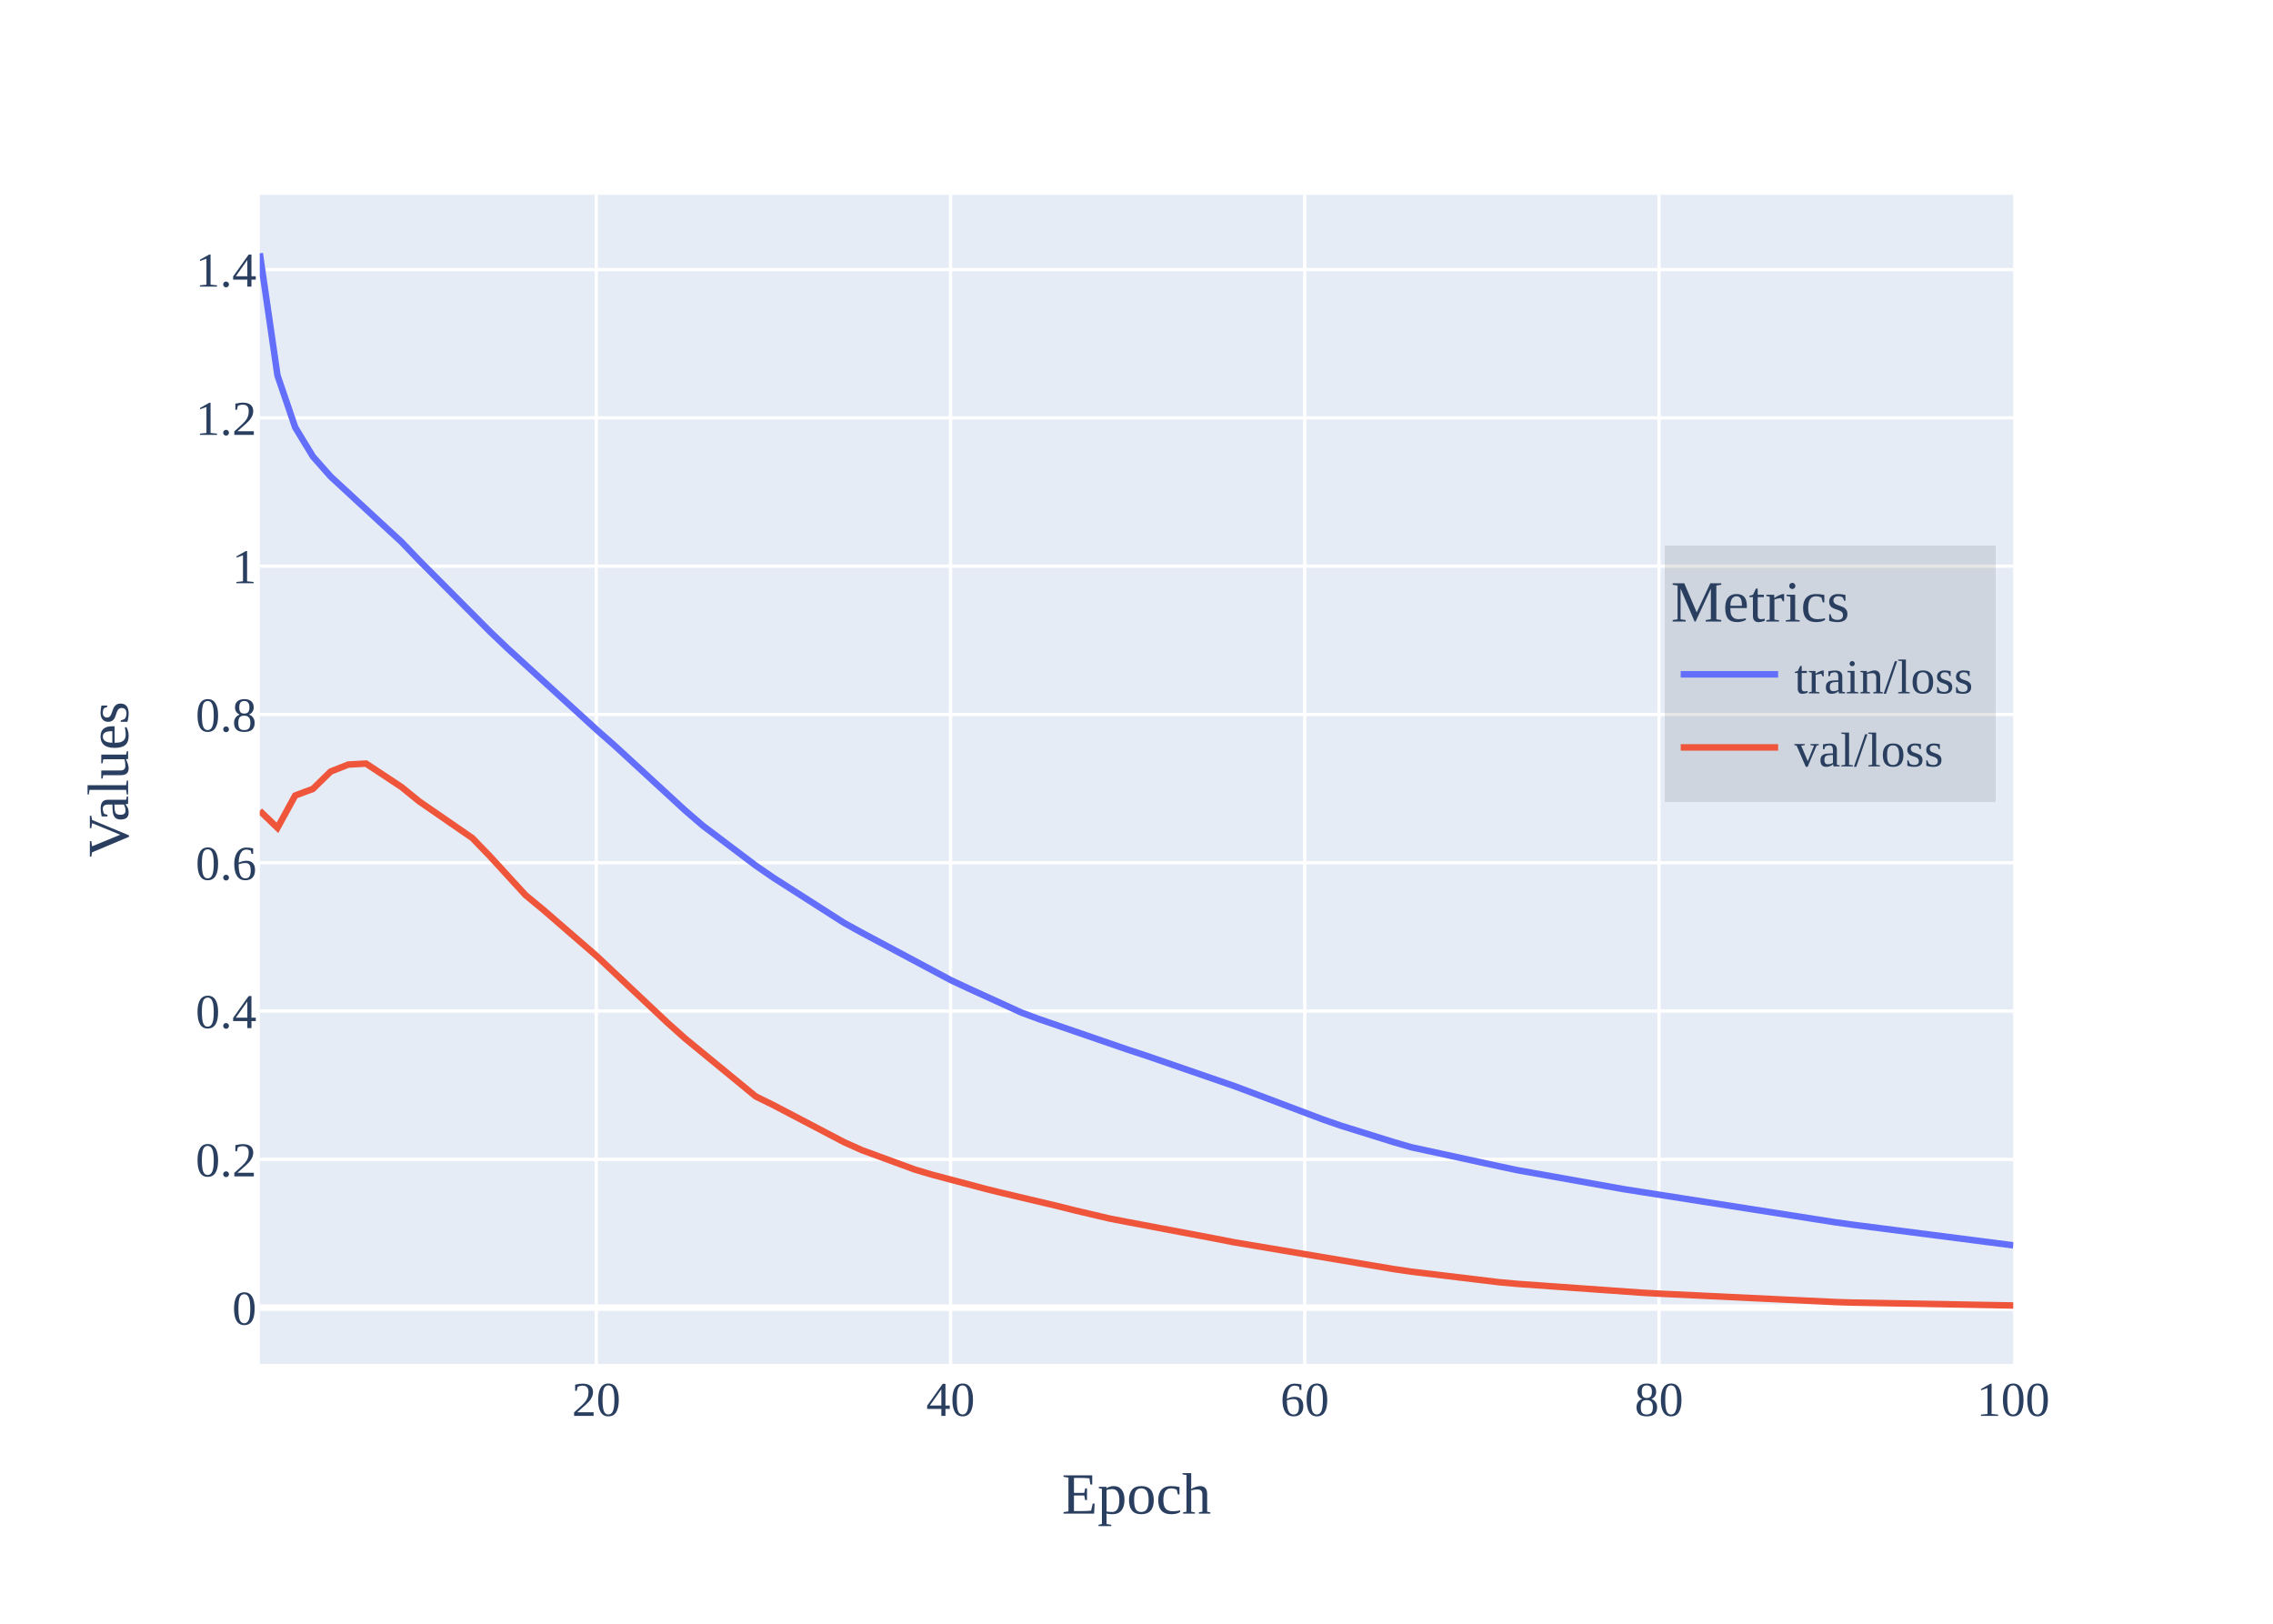
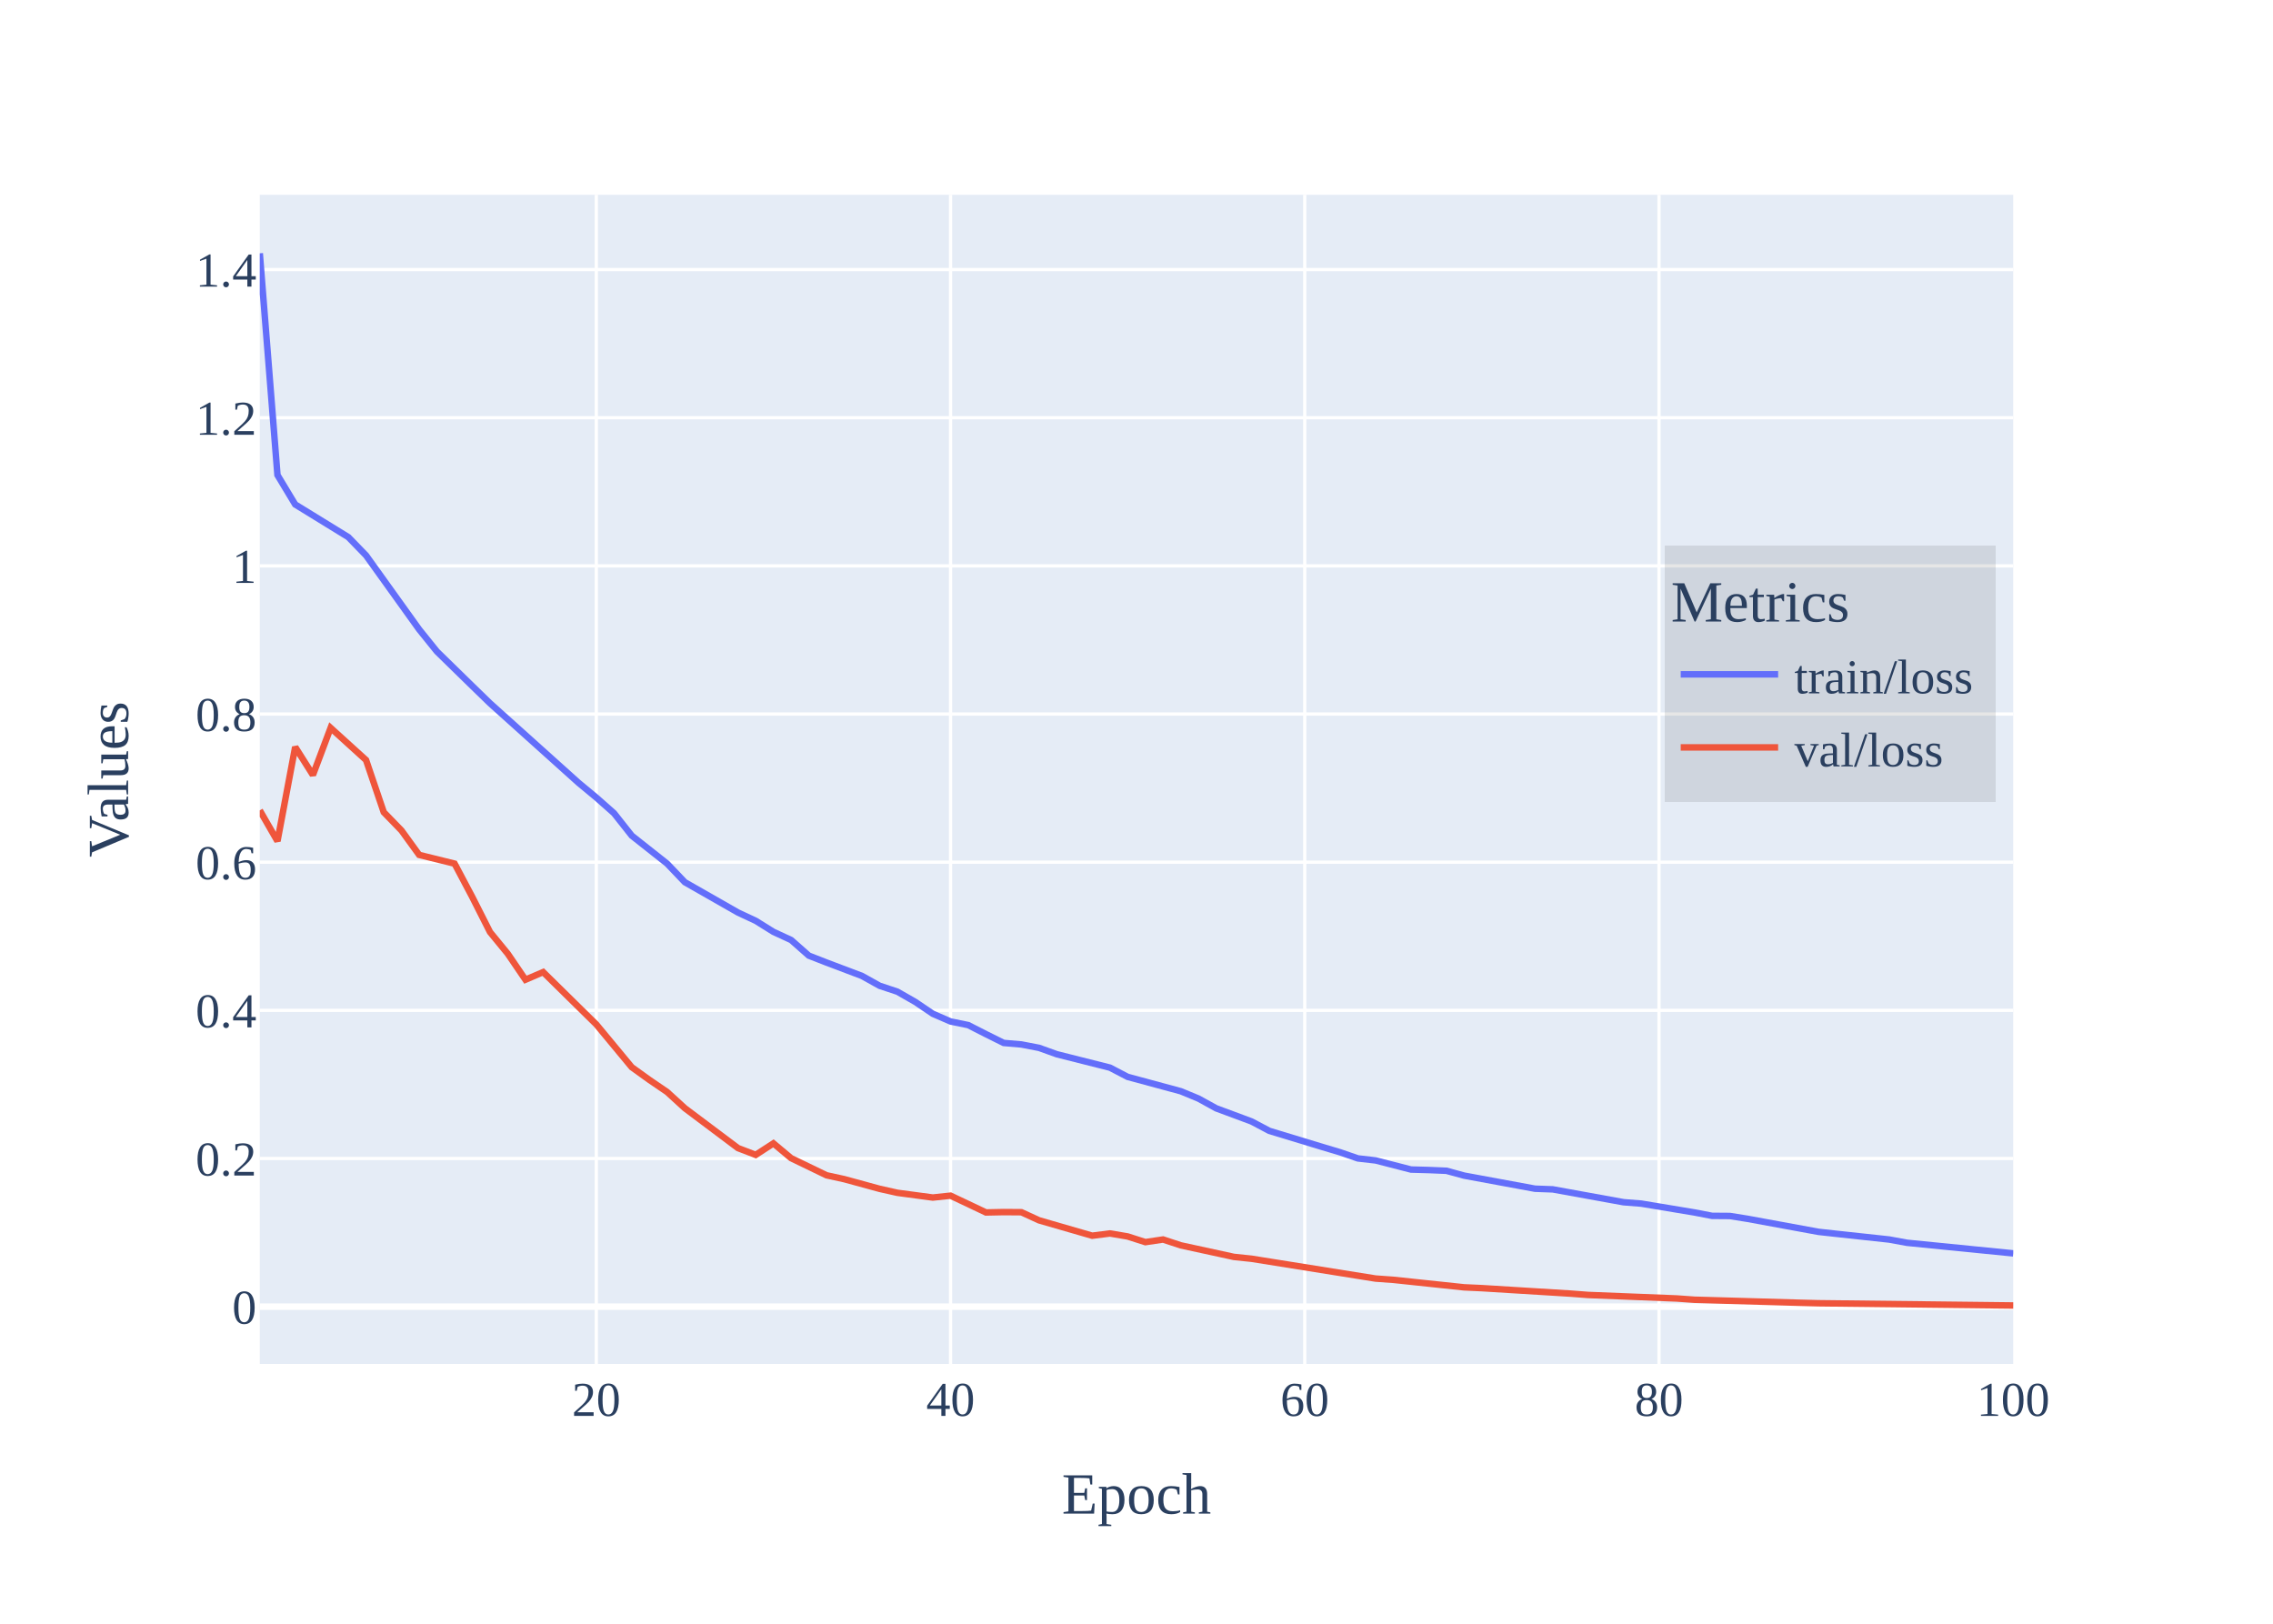
<svg xmlns="http://www.w3.org/2000/svg" class="main-svg" width="700" height="500" style="" viewBox="0 0 700 500">
  <rect x="0" y="0" width="700" height="500" style="fill: rgb(255, 255, 255); fill-opacity: 1;" />
-   <defs id="defs-eef22b">
+   <defs id="defs-6b1233">
    <g class="clips">
-       <clipPath id="clipeef22bxyplot" class="plotclip">
+       <clipPath id="clip6b1233xyplot" class="plotclip">
        <rect width="540" height="360" />
      </clipPath>
-       <clipPath class="axesclip" id="clipeef22bx">
+       <clipPath class="axesclip" id="clip6b1233x">
        <rect x="80" y="0" width="540" height="500" />
      </clipPath>
-       <clipPath class="axesclip" id="clipeef22by">
+       <clipPath class="axesclip" id="clip6b1233y">
        <rect x="0" y="60" width="700" height="360" />
      </clipPath>
-       <clipPath class="axesclip" id="clipeef22bxy">
+       <clipPath class="axesclip" id="clip6b1233xy">
        <rect x="80" y="60" width="540" height="360" />
      </clipPath>
    </g>
    <g class="gradients" />
    <g class="patterns" />
  </defs>
  <g class="bglayer">
    <rect class="bg" x="80" y="60" width="540" height="360" style="fill: rgb(229, 236, 246); fill-opacity: 1; stroke-width: 0;" />
  </g>
  <g class="layer-below">
    <g class="imagelayer" />
    <g class="shapelayer" />
  </g>
  <g class="cartesianlayer">
    <g class="subplot xy">
      <g class="layer-subplot">
        <g class="shapelayer" />
        <g class="imagelayer" />
      </g>
      <g class="minor-gridlayer">
        <g class="x" />
        <g class="y" />
      </g>
      <g class="gridlayer">
        <g class="x">
          <path class="xgrid crisp" transform="translate(183.64,0)" d="M0,60v360" style="stroke: rgb(255, 255, 255); stroke-opacity: 1; stroke-width: 1px;" />
          <path class="xgrid crisp" transform="translate(292.73,0)" d="M0,60v360" style="stroke: rgb(255, 255, 255); stroke-opacity: 1; stroke-width: 1px;" />
          <path class="xgrid crisp" transform="translate(401.82,0)" d="M0,60v360" style="stroke: rgb(255, 255, 255); stroke-opacity: 1; stroke-width: 1px;" />
          <path class="xgrid crisp" transform="translate(510.91,0)" d="M0,60v360" style="stroke: rgb(255, 255, 255); stroke-opacity: 1; stroke-width: 1px;" />
        </g>
        <g class="y">
-           <path class="ygrid crisp" transform="translate(0,357)" d="M80,0h540" style="stroke: rgb(255, 255, 255); stroke-opacity: 1; stroke-width: 1px;" />
-           <path class="ygrid crisp" transform="translate(0,311.33)" d="M80,0h540" style="stroke: rgb(255, 255, 255); stroke-opacity: 1; stroke-width: 1px;" />
-           <path class="ygrid crisp" transform="translate(0,265.67)" d="M80,0h540" style="stroke: rgb(255, 255, 255); stroke-opacity: 1; stroke-width: 1px;" />
-           <path class="ygrid crisp" transform="translate(0,220)" d="M80,0h540" style="stroke: rgb(255, 255, 255); stroke-opacity: 1; stroke-width: 1px;" />
-           <path class="ygrid crisp" transform="translate(0,174.34)" d="M80,0h540" style="stroke: rgb(255, 255, 255); stroke-opacity: 1; stroke-width: 1px;" />
-           <path class="ygrid crisp" transform="translate(0,128.67)" d="M80,0h540" style="stroke: rgb(255, 255, 255); stroke-opacity: 1; stroke-width: 1px;" />
-           <path class="ygrid crisp" transform="translate(0,83.01)" d="M80,0h540" style="stroke: rgb(255, 255, 255); stroke-opacity: 1; stroke-width: 1px;" />
+           <path class="ygrid crisp" transform="translate(0,356.74)" d="M80,0h540" style="stroke: rgb(255, 255, 255); stroke-opacity: 1; stroke-width: 1px;" />
+           <path class="ygrid crisp" transform="translate(0,311.12)" d="M80,0h540" style="stroke: rgb(255, 255, 255); stroke-opacity: 1; stroke-width: 1px;" />
+           <path class="ygrid crisp" transform="translate(0,265.49)" d="M80,0h540" style="stroke: rgb(255, 255, 255); stroke-opacity: 1; stroke-width: 1px;" />
+           <path class="ygrid crisp" transform="translate(0,219.87)" d="M80,0h540" style="stroke: rgb(255, 255, 255); stroke-opacity: 1; stroke-width: 1px;" />
+           <path class="ygrid crisp" transform="translate(0,174.25)" d="M80,0h540" style="stroke: rgb(255, 255, 255); stroke-opacity: 1; stroke-width: 1px;" />
+           <path class="ygrid crisp" transform="translate(0,128.63)" d="M80,0h540" style="stroke: rgb(255, 255, 255); stroke-opacity: 1; stroke-width: 1px;" />
+           <path class="ygrid crisp" transform="translate(0,83)" d="M80,0h540" style="stroke: rgb(255, 255, 255); stroke-opacity: 1; stroke-width: 1px;" />
        </g>
      </g>
      <g class="zerolinelayer">
-         <path class="yzl zl crisp" transform="translate(0,402.66)" d="M80,0h540" style="stroke: rgb(255, 255, 255); stroke-opacity: 1; stroke-width: 2px;" />
+         <path class="yzl zl crisp" transform="translate(0,402.36)" d="M80,0h540" style="stroke: rgb(255, 255, 255); stroke-opacity: 1; stroke-width: 2px;" />
      </g>
      <g class="layer-between">
        <g class="shapelayer" />
        <g class="imagelayer" />
      </g>
      <path class="xlines-below" />
      <path class="ylines-below" />
      <g class="overlines-below" />
      <g class="xaxislayer-below" />
      <g class="yaxislayer-below" />
      <g class="overaxes-below" />
      <g class="overplot">
-         <g class="xy" transform="translate(80,60)" clip-path="url(#clipeef22bxyplot)">
+         <g class="xy" transform="translate(80,60)" clip-path="url(#clip6b1233xyplot)">
          <g class="scatterlayer mlayer">
-             <g class="trace scatter trace7541eb" style="stroke-miterlimit: 2; opacity: 1;">
+             <g class="trace scatter traceb67447" style="stroke-miterlimit: 2; opacity: 1;">
              <g class="fills" />
              <g class="errorbars" />
              <g class="lines">
-                 <path class="js-line" d="M0,18L5.45,55.59L10.91,71.6L16.36,80.57L21.82,86.74L43.64,106.88L49.09,112.57L70.91,134.51L76.36,139.71L103.64,164.62L109.09,169.41L130.91,189.48L136.36,194.18L152.73,206.53L158.18,210.28L180,224.22L185.45,227.22L212.73,241.77L218.18,244.33L234.55,251.8L240,253.82L267.27,263.2L272.73,264.99L300,274.39L305.45,276.42L327.27,284.66L332.73,286.56L349.09,291.66L354.55,293.25L381.82,299.17L387.27,300.33L420,306.17L425.45,307.03L485.45,316.42L490.91,317.17L540,323.48" style="vector-effect: none; fill: none; stroke: rgb(99, 110, 250); stroke-opacity: 1; stroke-width: 2px; opacity: 1;" />
+                 <path class="js-line" d="M0,18L5.45,86.28L10.91,95.34L27.27,105.4L32.73,111.03L49.09,133.83L54.55,140.61L65.45,151.26L70.91,156.56L98.18,181.06L103.64,185.59L109.09,190.41L114.55,197.32L125.45,205.94L130.91,211.66L147.27,220.99L152.73,223.54L158.18,226.94L163.64,229.46L169.09,234.27L174.55,236.4L185.45,240.52L190.91,243.56L196.36,245.37L201.82,248.49L207.27,252.17L212.73,254.54L218.18,255.66L223.64,258.44L229.09,261.15L234.55,261.62L240,262.67L245.45,264.63L261.82,268.76L267.27,271.6L283.64,276.03L289.09,278.28L294.55,281.29L300,283.31L305.45,285.34L310.91,288.23L327.27,293.2L332.73,294.83L338.18,296.71L343.64,297.33L354.55,300.14L360,300.29L365.45,300.52L370.91,302.01L392.73,306.04L398.18,306.24L420,310.2L425.45,310.63L441.82,313.35L447.27,314.4L452.73,314.44L458.18,315.31L480,319.32L485.45,319.92L501.82,321.69L507.27,322.69L540,325.95" style="vector-effect: none; fill: none; stroke: rgb(99, 110, 250); stroke-opacity: 1; stroke-width: 2px; opacity: 1;" />
              </g>
              <g class="points" />
              <g class="text" />
            </g>
-             <g class="trace scatter trace96cdc6" style="stroke-miterlimit: 2; opacity: 1;">
+             <g class="trace scatter trace50e880" style="stroke-miterlimit: 2; opacity: 1;">
              <g class="fills" />
              <g class="errorbars" />
              <g class="lines">
-                 <path class="js-line" d="M0,189.68L5.45,194.91L10.91,184.96L16.36,182.93L21.82,177.58L27.27,175.43L32.73,175.13L43.64,182.34L49.09,186.77L65.45,198.05L70.91,203.7L81.82,215.61L87.27,220.11L103.64,234.29L109.09,239.42L125.45,254.83L130.91,259.71L152.73,277.62L158.18,280.3L180,291.73L185.45,294.17L201.82,300.17L207.27,301.78L223.64,306.12L229.09,307.46L245.45,311.32L250.91,312.69L261.82,315.25L267.27,316.3L294.55,321.46L300,322.53L349.09,330.77L354.55,331.57L381.82,334.85L387.27,335.34L425.45,338.05L430.91,338.35L485.45,340.95L490.91,341.11L540,342" style="vector-effect: none; fill: none; stroke: rgb(239, 85, 59); stroke-opacity: 1; stroke-width: 2px; opacity: 1;" />
+                 <path class="js-line" d="M0,189.53L5.45,199.01L10.91,170.03L16.36,178.65L21.82,164.14L32.73,174.04L38.18,190.1L43.64,195.73L49.09,203.25L60,205.94L65.45,216.24L70.91,227.02L76.36,233.67L81.82,241.68L87.27,239.34L98.18,250.08L103.64,255.45L114.55,268.62L120,272.54L125.45,276.26L130.91,281.25L147.27,293.53L152.73,295.62L158.18,292.08L163.64,296.64L174.55,301.91L180,303.1L190.91,306.08L196.36,307.3L207.27,308.76L212.73,308.18L223.64,313.35L229.09,313.24L234.55,313.28L240,315.78L256.36,320.51L261.82,319.82L267.27,320.74L272.73,322.49L278.18,321.68L283.64,323.48L300,327.04L305.45,327.61L343.64,333.71L349.09,334.1L370.91,336.41L376.36,336.66L403.64,338.34L409.09,338.76L436.36,339.84L441.82,340.23L474.55,341.17L480,341.31L540,342" style="vector-effect: none; fill: none; stroke: rgb(239, 85, 59); stroke-opacity: 1; stroke-width: 2px; opacity: 1;" />
              </g>
              <g class="points" />
              <g class="text" />
            </g>
          </g>
        </g>
      </g>
      <path class="xlines-above crisp" d="M0,0" style="fill: none;" />
      <path class="ylines-above crisp" d="M0,0" style="fill: none;" />
      <g class="overlines-above" />
      <g class="xaxislayer-above">
        <g class="xtick">
          <text text-anchor="middle" x="0" y="436" transform="translate(183.64,0)" style="font-family: 'Times New Roman'; font-size: 15px; fill: rgb(42, 63, 95); fill-opacity: 1; white-space: pre; opacity: 1;">20</text>
        </g>
        <g class="xtick">
          <text text-anchor="middle" x="0" y="436" style="font-family: 'Times New Roman'; font-size: 15px; fill: rgb(42, 63, 95); fill-opacity: 1; white-space: pre; opacity: 1;" transform="translate(292.73,0)">40</text>
        </g>
        <g class="xtick">
          <text text-anchor="middle" x="0" y="436" style="font-family: 'Times New Roman'; font-size: 15px; fill: rgb(42, 63, 95); fill-opacity: 1; white-space: pre; opacity: 1;" transform="translate(401.82,0)">60</text>
        </g>
        <g class="xtick">
          <text text-anchor="middle" x="0" y="436" style="font-family: 'Times New Roman'; font-size: 15px; fill: rgb(42, 63, 95); fill-opacity: 1; white-space: pre; opacity: 1;" transform="translate(510.91,0)">80</text>
        </g>
        <g class="xtick">
          <text text-anchor="middle" x="0" y="436" style="font-family: 'Times New Roman'; font-size: 15px; fill: rgb(42, 63, 95); fill-opacity: 1; white-space: pre; opacity: 1;" transform="translate(620,0)">100</text>
        </g>
      </g>
      <g class="yaxislayer-above">
        <g class="ytick">
-           <text text-anchor="end" x="79" y="5.25" transform="translate(0,402.66)" style="font-family: 'Times New Roman'; font-size: 15px; fill: rgb(42, 63, 95); fill-opacity: 1; white-space: pre; opacity: 1;">0</text>
-         </g>
-         <g class="ytick">
-           <text text-anchor="end" x="79" y="5.25" style="font-family: 'Times New Roman'; font-size: 15px; fill: rgb(42, 63, 95); fill-opacity: 1; white-space: pre; opacity: 1;" transform="translate(0,357)">0.2</text>
-         </g>
-         <g class="ytick">
-           <text text-anchor="end" x="79" y="5.25" style="font-family: 'Times New Roman'; font-size: 15px; fill: rgb(42, 63, 95); fill-opacity: 1; white-space: pre; opacity: 1;" transform="translate(0,311.33)">0.4</text>
-         </g>
-         <g class="ytick">
-           <text text-anchor="end" x="79" y="5.25" style="font-family: 'Times New Roman'; font-size: 15px; fill: rgb(42, 63, 95); fill-opacity: 1; white-space: pre; opacity: 1;" transform="translate(0,265.67)">0.6</text>
-         </g>
-         <g class="ytick">
-           <text text-anchor="end" x="79" y="5.25" style="font-family: 'Times New Roman'; font-size: 15px; fill: rgb(42, 63, 95); fill-opacity: 1; white-space: pre; opacity: 1;" transform="translate(0,220)">0.8</text>
-         </g>
-         <g class="ytick">
-           <text text-anchor="end" x="79" y="5.25" style="font-family: 'Times New Roman'; font-size: 15px; fill: rgb(42, 63, 95); fill-opacity: 1; white-space: pre; opacity: 1;" transform="translate(0,174.34)">1</text>
-         </g>
-         <g class="ytick">
-           <text text-anchor="end" x="79" y="5.25" style="font-family: 'Times New Roman'; font-size: 15px; fill: rgb(42, 63, 95); fill-opacity: 1; white-space: pre; opacity: 1;" transform="translate(0,128.67)">1.2</text>
-         </g>
-         <g class="ytick">
-           <text text-anchor="end" x="79" y="5.25" style="font-family: 'Times New Roman'; font-size: 15px; fill: rgb(42, 63, 95); fill-opacity: 1; white-space: pre; opacity: 1;" transform="translate(0,83.01)">1.4</text>
+           <text text-anchor="end" x="79" y="5.25" transform="translate(0,402.36)" style="font-family: 'Times New Roman'; font-size: 15px; fill: rgb(42, 63, 95); fill-opacity: 1; white-space: pre; opacity: 1;">0</text>
+         </g>
+         <g class="ytick">
+           <text text-anchor="end" x="79" y="5.25" style="font-family: 'Times New Roman'; font-size: 15px; fill: rgb(42, 63, 95); fill-opacity: 1; white-space: pre; opacity: 1;" transform="translate(0,356.74)">0.2</text>
+         </g>
+         <g class="ytick">
+           <text text-anchor="end" x="79" y="5.25" style="font-family: 'Times New Roman'; font-size: 15px; fill: rgb(42, 63, 95); fill-opacity: 1; white-space: pre; opacity: 1;" transform="translate(0,311.12)">0.4</text>
+         </g>
+         <g class="ytick">
+           <text text-anchor="end" x="79" y="5.25" style="font-family: 'Times New Roman'; font-size: 15px; fill: rgb(42, 63, 95); fill-opacity: 1; white-space: pre; opacity: 1;" transform="translate(0,265.49)">0.6</text>
+         </g>
+         <g class="ytick">
+           <text text-anchor="end" x="79" y="5.25" style="font-family: 'Times New Roman'; font-size: 15px; fill: rgb(42, 63, 95); fill-opacity: 1; white-space: pre; opacity: 1;" transform="translate(0,219.87)">0.8</text>
+         </g>
+         <g class="ytick">
+           <text text-anchor="end" x="79" y="5.25" style="font-family: 'Times New Roman'; font-size: 15px; fill: rgb(42, 63, 95); fill-opacity: 1; white-space: pre; opacity: 1;" transform="translate(0,174.25)">1</text>
+         </g>
+         <g class="ytick">
+           <text text-anchor="end" x="79" y="5.25" style="font-family: 'Times New Roman'; font-size: 15px; fill: rgb(42, 63, 95); fill-opacity: 1; white-space: pre; opacity: 1;" transform="translate(0,128.63)">1.2</text>
+         </g>
+         <g class="ytick">
+           <text text-anchor="end" x="79" y="5.25" style="font-family: 'Times New Roman'; font-size: 15px; fill: rgb(42, 63, 95); fill-opacity: 1; white-space: pre; opacity: 1;" transform="translate(0,83)">1.4</text>
        </g>
      </g>
      <g class="overaxes-above" />
    </g>
  </g>
  <g class="polarlayer" />
  <g class="smithlayer" />
  <g class="ternarylayer" />
  <g class="geolayer" />
  <g class="funnelarealayer" />
  <g class="pielayer" />
  <g class="iciclelayer" />
  <g class="treemaplayer" />
  <g class="sunburstlayer" />
  <g class="glimages" />
-   <defs id="topdefs-eef22b">
+   <defs id="topdefs-6b1233">
    <g class="clips" />
-     <clipPath id="legendeef22b">
+     <clipPath id="legend6b1233">
      <rect width="102" height="79" x="0" y="0" />
    </clipPath>
  </defs>
  <g class="layer-above">
    <g class="imagelayer" />
    <g class="shapelayer" />
  </g>
  <g class="infolayer">
    <g class="legend" pointer-events="all" transform="translate(512.6,168)">
-       <rect class="bg" shape-rendering="crispEdges" width="102" height="79" x="0" y="0" style="stroke: rgb(68, 68, 68); stroke-opacity: 1; fill: rgb(0, 0, 0); fill-opacity: 0.1; stroke-width: 0px;" />
-       <g class="scrollbox" transform="" clip-path="url(#legendeef22b)">
+       <rect class="bg" shape-rendering="crispEdges" style="stroke: rgb(68, 68, 68); stroke-opacity: 1; fill: rgb(0, 0, 0); fill-opacity: 0.1; stroke-width: 0px;" width="102" height="79" x="0" y="0" />
+       <g class="scrollbox" transform="" clip-path="url(#legend6b1233)">
        <text class="legendtitletext" text-anchor="start" x="2" y="23.4" style="font-family: 'Times New Roman'; font-size: 18px; fill: rgb(42, 63, 95); fill-opacity: 1; white-space: pre;">Metrics</text>
        <g class="groups" transform="">
          <g class="traces" transform="translate(0,39.65)" style="opacity: 1;">
            <text class="legendtext" text-anchor="start" x="40" y="5.85" style="font-family: 'Times New Roman'; font-size: 15px; fill: rgb(42, 63, 95); fill-opacity: 1; white-space: pre;">train/loss</text>
            <g class="layers" style="opacity: 1;">
              <g class="legendfill" />
              <g class="legendlines">
                <path class="js-line" d="M5,0h30" style="fill: none; stroke: rgb(99, 110, 250); stroke-opacity: 1; stroke-width: 2px;" />
              </g>
              <g class="legendsymbols">
                <g class="legendpoints" />
              </g>
            </g>
            <rect class="legendtoggle" x="0" y="-11.25" width="96.172" height="22.5" style="fill: rgb(0, 0, 0); fill-opacity: 0;" />
          </g>
        </g>
        <g class="groups" transform="">
          <g class="traces" transform="translate(0,62.15)" style="opacity: 1;">
            <text class="legendtext" text-anchor="start" x="40" y="5.85" style="font-family: 'Times New Roman'; font-size: 15px; fill: rgb(42, 63, 95); fill-opacity: 1; white-space: pre;">val/loss</text>
            <g class="layers" style="opacity: 1;">
              <g class="legendfill" />
              <g class="legendlines">
                <path class="js-line" d="M5,0h30" style="fill: none; stroke: rgb(239, 85, 59); stroke-opacity: 1; stroke-width: 2px;" />
              </g>
              <g class="legendsymbols">
                <g class="legendpoints" />
              </g>
            </g>
            <rect class="legendtoggle" x="0" y="-11.25" width="96.172" height="22.5" style="fill: rgb(0, 0, 0); fill-opacity: 0;" />
          </g>
        </g>
      </g>
-       <rect class="scrollbar" rx="20" ry="3" width="0" height="0" x="0" y="0" style="fill: rgb(128, 139, 164); fill-opacity: 1;" />
+       <rect class="scrollbar" rx="20" ry="3" width="0" height="0" style="fill: rgb(128, 139, 164); fill-opacity: 1;" x="0" y="0" />
    </g>
    <g class="g-gtitle" />
    <g class="g-xtitle">
      <text class="xtitle" x="350" y="466.1" text-anchor="middle" style="opacity: 1; font-family: 'Times New Roman'; font-size: 18px; fill: rgb(42, 63, 95); fill-opacity: 1; white-space: pre;">Epoch</text>
    </g>
    <g class="g-ytitle">
      <text class="ytitle" transform="rotate(-90,39.45,240)" x="39.45" y="240" text-anchor="middle" style="opacity: 1; font-family: 'Times New Roman'; font-size: 18px; fill: rgb(42, 63, 95); fill-opacity: 1; white-space: pre;">Values</text>
    </g>
  </g>
</svg>
